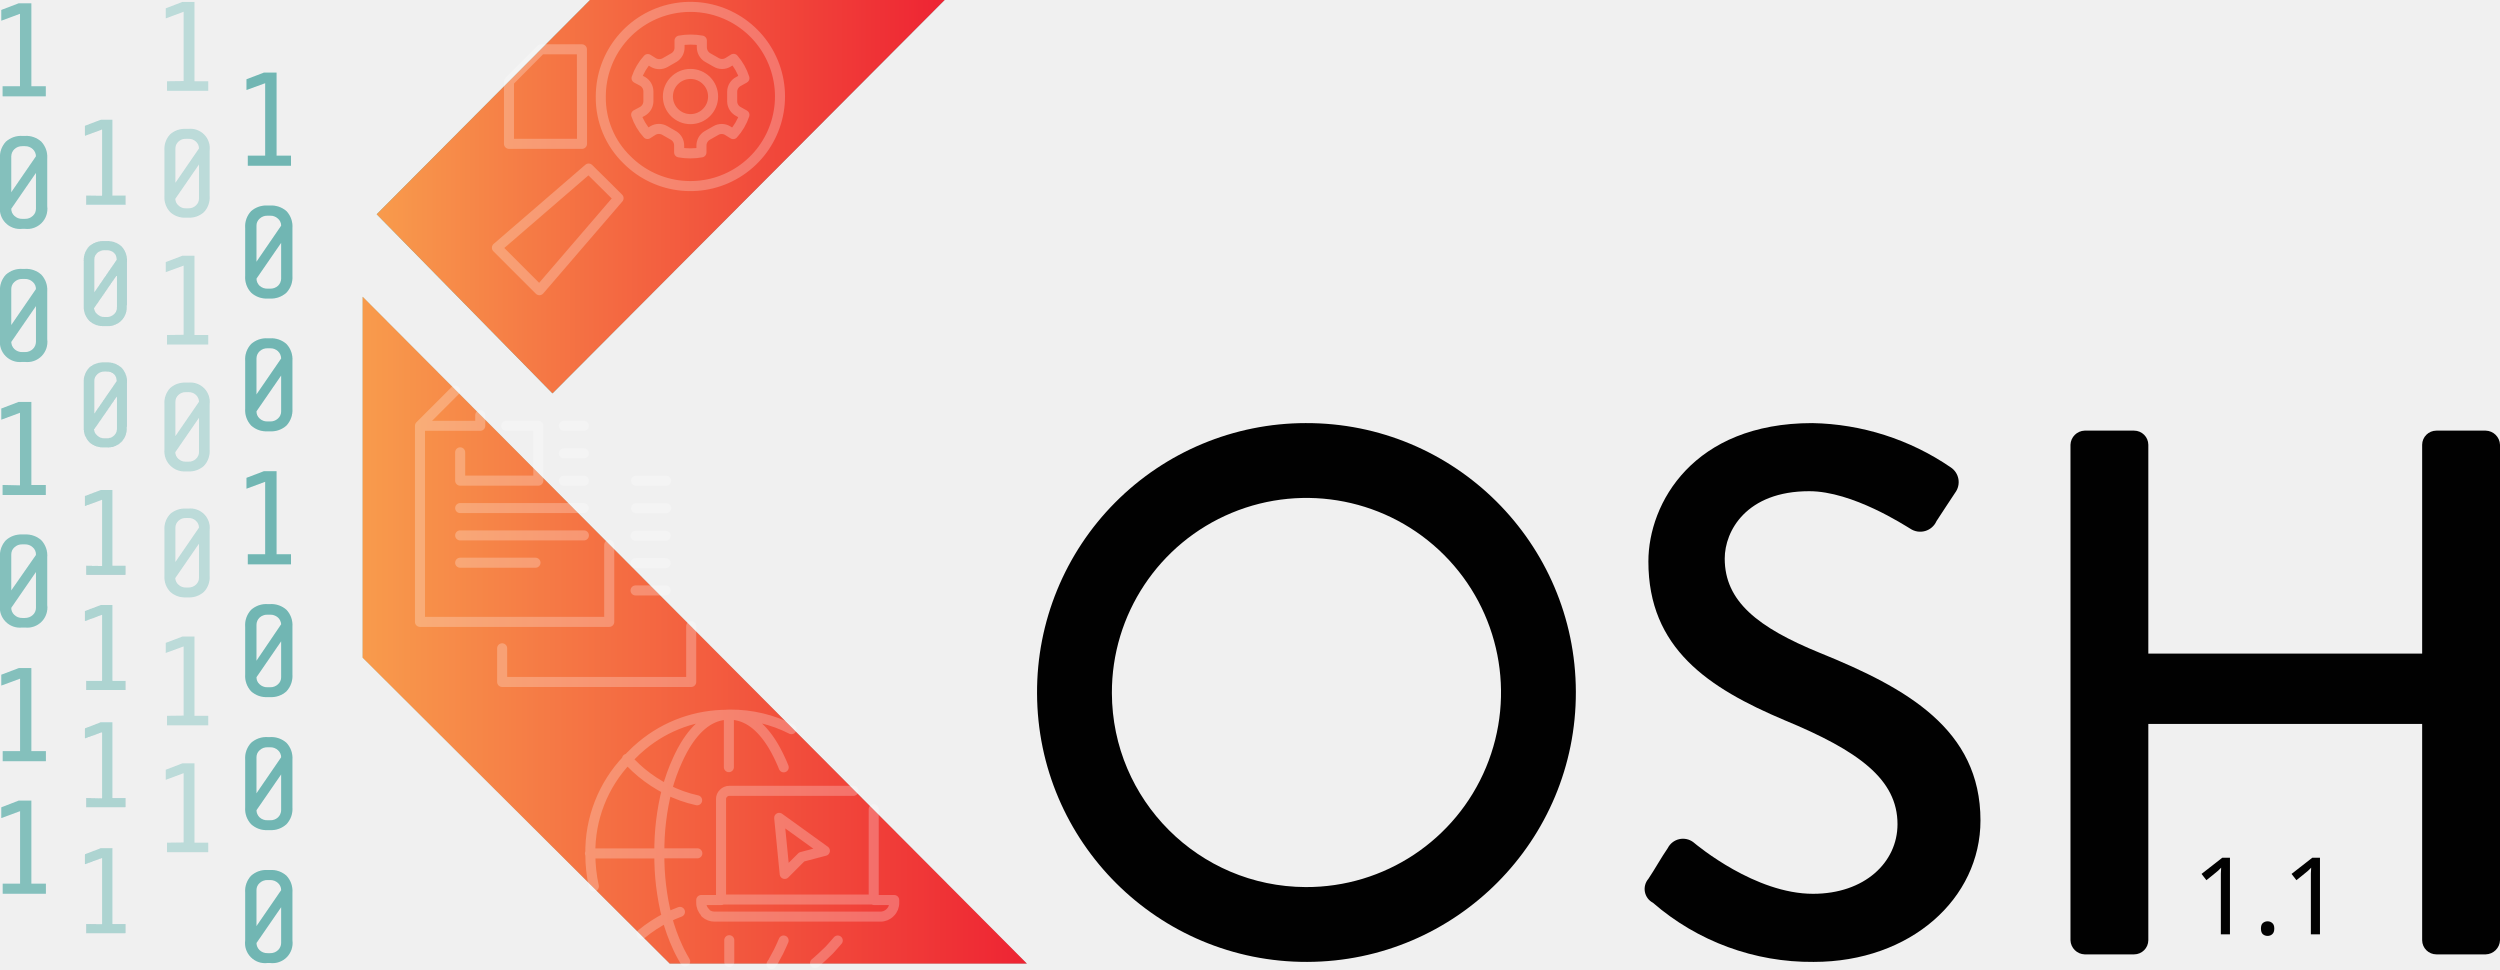
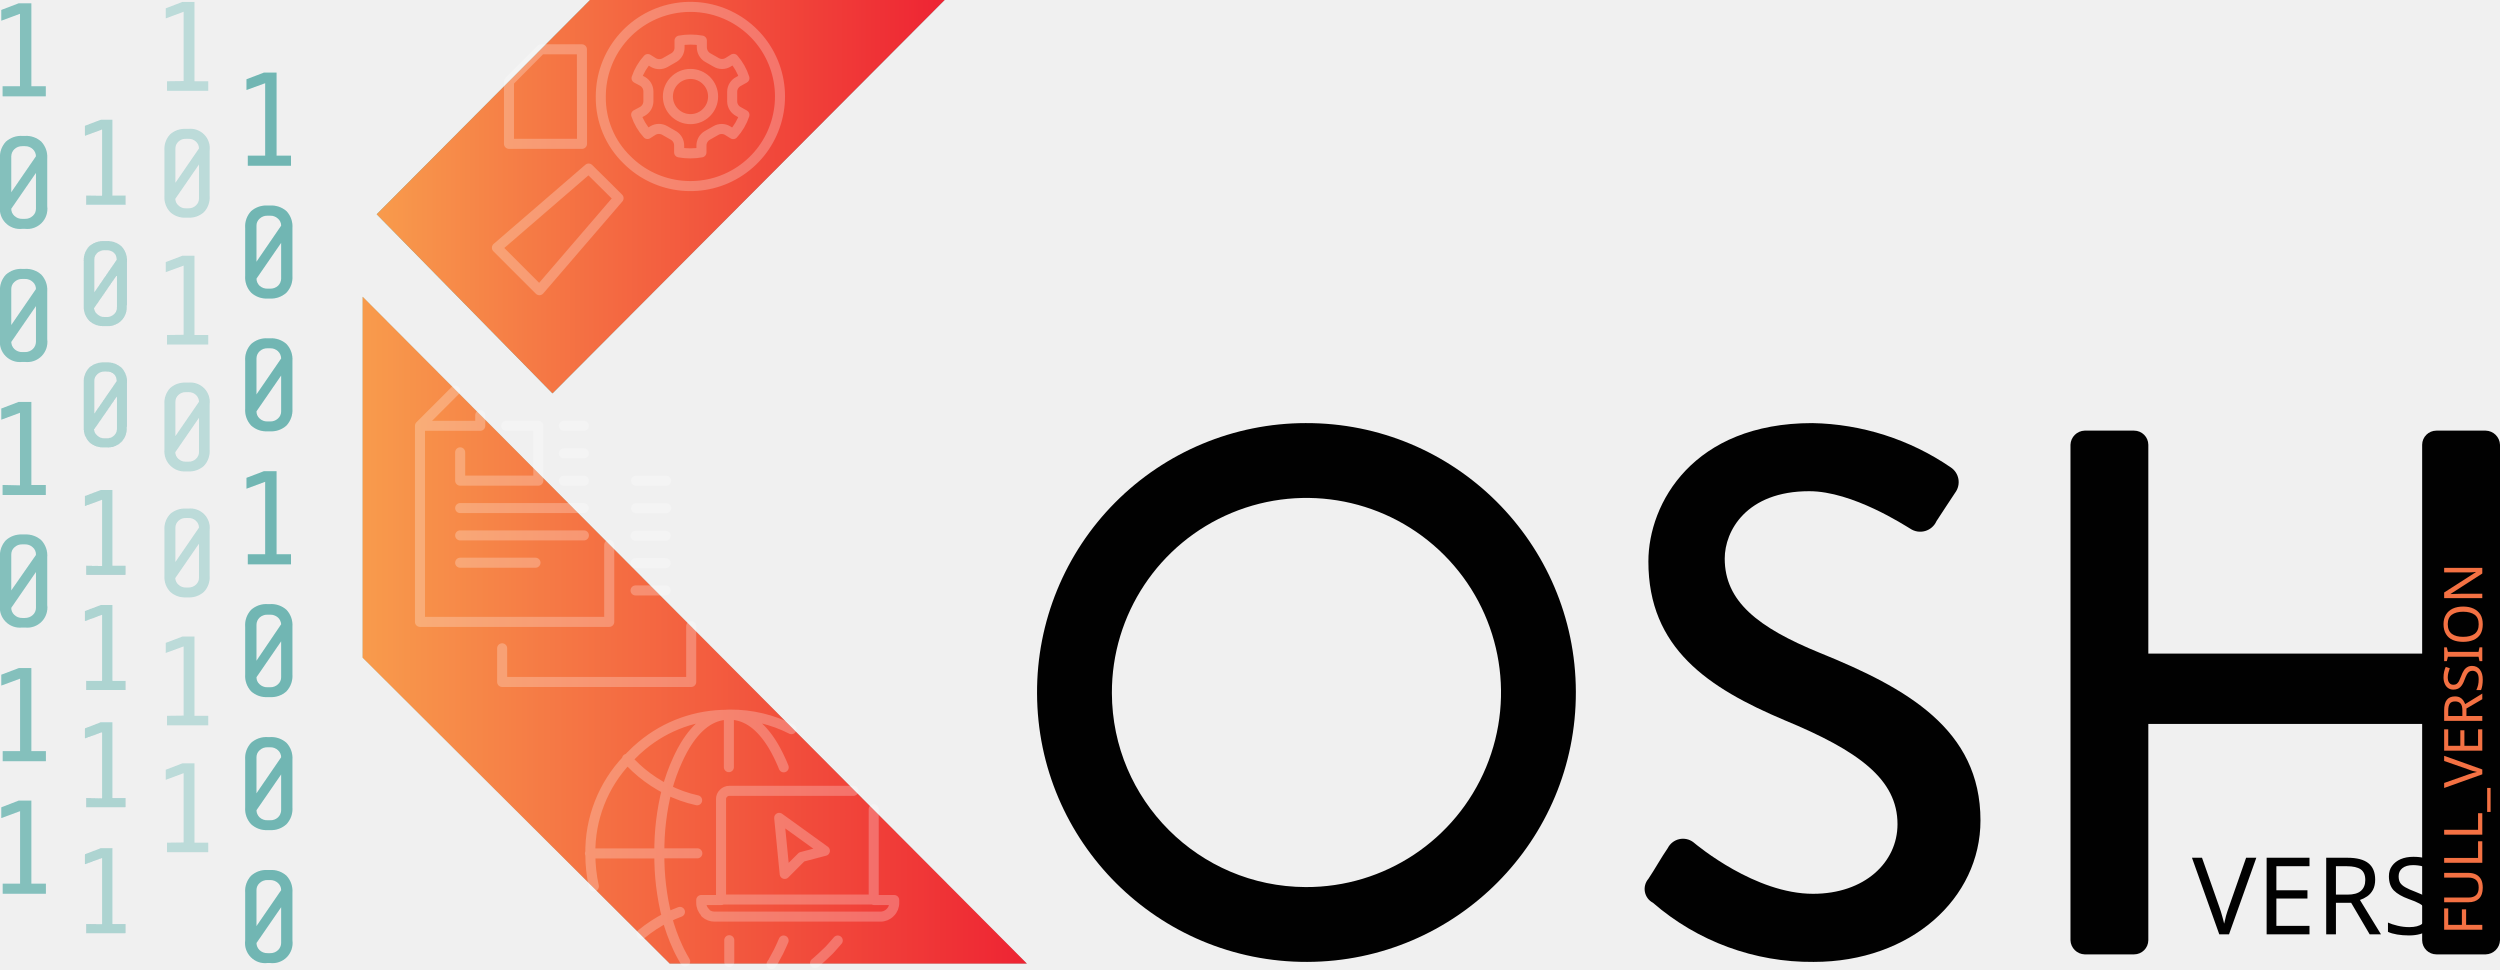
<svg xmlns="http://www.w3.org/2000/svg" xmlns:xlink="http://www.w3.org/1999/xlink" viewBox="0 0 248.88 96.48" version="1.1" id="svg4966">
  <defs id="defs4779">
    <style id="style4771">.cls-1{isolation:isolate;}.cls-2{fill:#010101;}.cls-10,.cls-12,.cls-3{fill:#afdedc;}.cls-10,.cls-11,.cls-12,.cls-13,.cls-3,.cls-9{mix-blend-mode:multiply;}.cls-4{fill:url(#New_Gradient_Swatch_copy_3);}.cls-5{fill:url(#New_Gradient_Swatch_copy_3-2);}.cls-6{opacity:0.25;}.cls-7,.cls-8{fill:none;stroke:#fff;stroke-linecap:round;stroke-linejoin:round;}.cls-7{fill-rule:evenodd;}.cls-10{opacity:0.7;}.cls-11,.cls-12{opacity:0.5;}.cls-13{opacity:0.65;}</style>
    <linearGradient id="New_Gradient_Swatch_copy_3" x1="37.5" y1="19.58" x2="94.04" y2="19.58" gradientUnits="userSpaceOnUse">
      <stop offset="0" stop-color="#f89b4c" id="stop4773" />
      <stop offset="1" stop-color="#ee2433" id="stop4775" />
    </linearGradient>
    <linearGradient id="New_Gradient_Swatch_copy_3-2" x1="36.1" y1="62.73" x2="102.23" y2="62.73" xlink:href="#New_Gradient_Swatch_copy_3" />
    <linearGradient xlink:href="#New_Gradient_Swatch_copy_3" id="linearGradient4972" gradientUnits="userSpaceOnUse" x1="37.5" y1="19.58" x2="94.04" y2="19.58" />
  </defs>
  <path class="cls-2" d="m 129.98,42.12 a 26.82,26.82 0 1 1 -26.74,26.89 26.77,26.77 0 0 1 26.74,-26.89 z m 0,46.19 a 19.37,19.37 0 1 0 -19.29,-19.3 19.37,19.37 0 0 0 19.29,19.3 z" id="path4781" style="isolation:isolate;fill:#010101" />
  <path class="cls-2" d="m 164.1,87.49 c 0.67,-1 1.26,-2.09 1.93,-3.06 a 1.7,1.7 0 0 1 2.54,-0.59 c 0.44,0.37 6.18,5.14 11.92,5.14 5.14,0 8.41,-3.13 8.41,-6.93 0,-4.47 -3.87,-7.3 -11.24,-10.35 -7.6,-3.21 -13.56,-7.16 -13.56,-15.8 0,-5.81 4.47,-13.78 16.31,-13.78 a 25.21,25.21 0 0 1 13.78,4.4 1.76,1.76 0 0 1 0.45,2.53 c -0.6,0.89 -1.27,1.94 -1.86,2.83 a 1.77,1.77 0 0 1 -2.61,0.75 c -0.52,-0.3 -5.74,-3.73 -10.06,-3.73 -6.25,0 -8.41,3.95 -8.41,6.71 0,4.24 3.27,6.85 9.46,9.38 8.64,3.5 16,7.6 16,16.69 0,7.75 -6.92,14.08 -16.61,14.08 a 24.07,24.07 0 0 1 -16,-5.89 1.55,1.55 0 0 1 -0.45,-2.38 z" id="path4783" style="isolation:isolate;fill:#010101" />
  <polygon class="cls-3" points="36.1,29.54 36.1,65.47 66.67,95.93 102.23,95.93 " id="polygon4793" style="isolation:isolate;mix-blend-mode:multiply;fill:#afdedc" />
  <polygon class="cls-3" points="55,39.16 94.04,0 58.74,0 37.5,21.33 " id="polygon4795" style="isolation:isolate;mix-blend-mode:multiply;fill:#afdedc" />
  <polygon class="cls-3" points="55,39.16 94.04,0 58.74,0 37.5,21.33 " id="polygon4797" style="isolation:isolate;mix-blend-mode:multiply;fill:#afdedc" />
  <polygon class="cls-4" points="55,39.16 94.04,0 58.74,0 37.5,21.33 " id="polygon4799" style="isolation:isolate;fill:url(#linearGradient4972)" />
  <polygon class="cls-5" points="36.1,29.54 36.1,65.47 66.67,95.93 102.23,95.93 " id="polygon4801" style="isolation:isolate;fill:url(#New_Gradient_Swatch_copy_3-2)" />
  <g class="cls-6" id="g4805" style="opacity:0.25;isolation:isolate">
    <path class="cls-7" d="m 140,443.25 v 2.82 h 7.78 v -5.46 h -3.2 m 7.74,5.47 h -2 m 0,-2.73 h 2 m 0,-2.74 h -2 M 140,448.8 h 12.3 M 142,439.55 v 1.06 h -6 v 19.52 h 18.84 v -7.67 M 136,440.61 l 3.51,-3.51 m 18,11.71 h 3 m 0,-2.73 h -3 m -13.33,16.68 v 3.35 H 163 v -5.56 m -23,-6.31 h 7.5 m 4.82,-2.72 H 140 m 20.46,5.48 h -3 m 0,-2.72 h 3 m 0,-2.72 h -3" transform="translate(-94.19,-398.22)" id="path4803" style="fill:none;fill-rule:evenodd;stroke:#ffffff;stroke-linecap:round;stroke-linejoin:round" />
  </g>
  <g class="cls-6" id="g4815" style="opacity:0.25;isolation:isolate">
    <polygon class="cls-8" points="50.67,8.11 50.67,14.32 57.94,14.32 57.93,4.91 53.85,4.91 " id="polygon4807" style="fill:none;stroke:#ffffff;stroke-linecap:round;stroke-linejoin:round" />
    <path class="cls-8" d="m 154.27,416.46 -1.48,-1.46 -9.13,7.88 v 0 l 4.23,4.23 v 0 l 7.88,-9.16 z" transform="translate(-94.19,-398.22)" id="path4809" style="fill:none;stroke:#ffffff;stroke-linecap:round;stroke-linejoin:round" />
    <path class="cls-8" d="m 156.62,414.14 a 8.92,8.92 0 1 0 -2.62,-6.31 8.6,8.6 0 0 0 2.62,6.31 z m 1.54,-7.82 -0.6,-0.32 a 5.42,5.42 0 0 1 1.12,-1.9 l 0.56,0.35 a 1.17,1.17 0 0 0 1.17,0 l 0.89,-0.51 a 1.15,1.15 0 0 0 0.54,-1 v -0.68 a 6.21,6.21 0 0 1 2.22,0 v 0.67 a 1.19,1.19 0 0 0 0.55,1 l 0.88,0.5 a 1.15,1.15 0 0 0 1.17,0 l 0.56,-0.35 a 5.4,5.4 0 0 1 1.08,1.92 l -0.59,0.33 a 1.16,1.16 0 0 0 -0.63,1 v 1 a 1.16,1.16 0 0 0 0.63,1 l 0.59,0.33 a 5.4,5.4 0 0 1 -1.12,1.91 l -0.56,-0.35 a 1.15,1.15 0 0 0 -1.17,0 l -0.88,0.5 a 1.18,1.18 0 0 0 -0.55,1 v 0.67 a 6.21,6.21 0 0 1 -2.22,0 v -0.67 a 1.15,1.15 0 0 0 -0.54,-1 l -0.89,-0.51 a 1.17,1.17 0 0 0 -1.17,0 l -0.55,0.35 a 5.38,5.38 0 0 1 -1.13,-1.92 l 0.6,-0.32 a 1.17,1.17 0 0 0 0.62,-1 v -1 a 1.17,1.17 0 0 0 -0.58,-1 z" transform="translate(-94.19,-398.22)" id="path4811" style="fill:none;stroke:#ffffff;stroke-linecap:round;stroke-linejoin:round" />
    <path class="cls-8" d="m 162.93,410.08 a 2.25,2.25 0 0 0 2.25,-2.25 2.25,2.25 0 1 0 -4.5,0 2.25,2.25 0 0 0 2.25,2.25 z" transform="translate(-94.19,-398.22)" id="path4813" style="fill:none;stroke:#ffffff;stroke-linecap:round;stroke-linejoin:round" />
  </g>
  <g class="cls-6" id="g4819" style="opacity:0.25;isolation:isolate">
    <path class="cls-7" d="m 166.75,474.59 v -5.22 h -0.16 c -1.6,0.06 -3,1.09 -4.2,3.07 -0.18,0.3 -0.36,0.63 -0.54,1 l -0.18,0.38 a 18.09,18.09 0 0 0 -1.08,3 12.61,12.61 0 0 0 3,1.07 m 3.14,-8.53 h 0.16 a 13.34,13.34 0 0 1 6.09,1.45 m 6.17,6.14 h -12.37 a 0.79,0.79 0 0 0 -0.57,0.25 0.76,0.76 0 0 0 -0.24,0.57 v 10 h 15.2 v -9 m -7.17,4.76 -1.69,1.69 -0.55,-5.58 4.55,3.28 z m -7.05,-14.16 c 1.6,0.06 3,1.09 4.2,3.07 0.18,0.3 0.36,0.63 0.54,1 l 0.18,0.38 c 0.12,0.26 0.24,0.52 0.34,0.79 m -18.9,11.85 a 14.8,14.8 0 0 1 -0.35,-3.23 v 0 a 13.32,13.32 0 0 1 3.68,-9.4 l 0.37,-0.38 a 14.06,14.06 0 0 1 1.08,-1 13.22,13.22 0 0 1 8.54,-3.07 M 161.88,489 a 12.26,12.26 0 0 0 -1.29,0.56 17.67,17.67 0 0 0 1.08,3 l 0.18,0.38 c 0.18,0.35 0.36,0.68 0.55,1 m -4.35,-2.73 a 13.68,13.68 0 0 1 2.54,-1.66 24.73,24.73 0 0 1 -0.76,-6.37 h -6.91 m 7.67,-6.38 a 24.78,24.78 0 0 0 -0.76,6.37 h 3.78 m -7,-9.41 0.37,0.39 a 14.06,14.06 0 0 0 1.08,1 13.68,13.68 0 0 0 2.54,1.66 m 10.4,17.39 0.08,-0.12 a 0.41,0.41 0 0 1 0.07,-0.11 q 0.27,-0.47 0.54,-1 l 0.18,-0.38 c 0.12,-0.24 0.22,-0.49 0.33,-0.74 m 5.39,0 c -0.21,0.25 -0.43,0.5 -0.65,0.74 -0.22,0.24 -0.24,0.26 -0.37,0.38 q -0.53,0.52 -1.08,1 l -0.16,0.13 M 166,487.82 h -2 v 0.24 a 1.31,1.31 0 0 0 0.41,1 v 0.06 a 1.34,1.34 0 0 0 0.92,0.35 h 16.48 a 1.32,1.32 0 0 0 1,-0.41 1.3,1.3 0 0 0 0.4,-1 v -0.24 h -2 m -14.42,4 V 494" transform="translate(-94.19,-398.22)" id="path4817" style="fill:none;fill-rule:evenodd;stroke:#ffffff;stroke-linecap:round;stroke-linejoin:round" />
  </g>
  <g class="cls-9" id="g4835" style="isolation:isolate;mix-blend-mode:multiply">
    <path class="cls-3" d="m 94.45,406.81 v 1 h 4.3 v -1 h -1.44 v -8.26 h -1.26 l -1.73,0.66 v 1.07 l 1.86,-0.69 v 7.22 z" transform="translate(-94.19,-398.22)" id="path4821" style="mix-blend-mode:multiply;fill:#afdedc" />
    <path class="cls-3" d="M 98.89,418.78 V 414 a 2.21,2.21 0 0 0 -0.59,-1.68 2.26,2.26 0 0 0 -1.63,-0.57 h -0.26 a 2.26,2.26 0 0 0 -1.63,0.57 2.21,2.21 0 0 0 -0.59,1.68 v 4.76 a 2,2 0 0 0 2.22,2.24 h 0.26 a 2,2 0 0 0 2.22,-2.25 z m -1.12,-5 -2.46,3.58 v -3.58 a 1,1 0 0 1 0.31,-0.71 1.09,1.09 0 0 1 0.79,-0.3 h 0.26 a 1.09,1.09 0 0 1 0.79,0.3 1,1 0 0 1 0.31,0.7 z m -2.46,5.22 2.46,-3.57 V 419 a 0.93,0.93 0 0 1 -0.31,0.71 1.09,1.09 0 0 1 -0.79,0.3 h -0.26 a 1.09,1.09 0 0 1 -0.79,-0.3 0.93,0.93 0 0 1 -0.31,-0.71 z" transform="translate(-94.19,-398.22)" id="path4823" style="mix-blend-mode:multiply;fill:#afdedc" />
    <path class="cls-3" d="m 98.89,432 v -4.76 a 2.21,2.21 0 0 0 -0.59,-1.68 2.26,2.26 0 0 0 -1.63,-0.57 h -0.26 a 2.26,2.26 0 0 0 -1.63,0.57 2.21,2.21 0 0 0 -0.59,1.68 V 432 a 2,2 0 0 0 2.22,2.25 h 0.26 A 2,2 0 0 0 98.89,432 Z m -1.12,-5 -2.46,3.58 V 427 a 0.93,0.93 0 0 1 0.31,-0.71 1.09,1.09 0 0 1 0.79,-0.3 h 0.26 a 1.09,1.09 0 0 1 0.79,0.3 0.93,0.93 0 0 1 0.31,0.71 z m -2.46,5.26 2.46,-3.57 v 3.57 a 1,1 0 0 1 -0.31,0.71 1.09,1.09 0 0 1 -0.79,0.3 h -0.26 a 1.09,1.09 0 0 1 -0.79,-0.3 1,1 0 0 1 -0.31,-0.71 z" transform="translate(-94.19,-398.22)" id="path4825" style="mix-blend-mode:multiply;fill:#afdedc" />
    <path class="cls-3" d="m 94.45,446.5 v 1 h 4.3 v -1 h -1.44 v -8.27 h -1.26 l -1.73,0.66 V 440 l 1.86,-0.69 v 7.23 z" transform="translate(-94.19,-398.22)" id="path4827" style="mix-blend-mode:multiply;fill:#afdedc" />
    <path class="cls-3" d="m 98.89,458.47 v -4.76 A 2.21,2.21 0 0 0 98.3,452 2.26,2.26 0 0 0 96.67,451.43 h -0.26 a 2.26,2.26 0 0 0 -1.63,0.57 2.21,2.21 0 0 0 -0.59,1.68 v 4.76 a 2,2 0 0 0 2.22,2.25 h 0.26 a 2,2 0 0 0 2.22,-2.25 z m -1.12,-5 -2.46,3.53 v -3.58 a 0.93,0.93 0 0 1 0.31,-0.71 1.09,1.09 0 0 1 0.79,-0.3 h 0.26 a 1.09,1.09 0 0 1 0.79,0.3 0.93,0.93 0 0 1 0.31,0.75 z m -2.46,5.26 2.46,-3.57 v 3.57 a 0.93,0.93 0 0 1 -0.31,0.71 1.09,1.09 0 0 1 -0.79,0.3 h -0.26 a 1.09,1.09 0 0 1 -0.79,-0.3 0.93,0.93 0 0 1 -0.31,-0.72 z" transform="translate(-94.19,-398.22)" id="path4829" style="mix-blend-mode:multiply;fill:#afdedc" />
    <path class="cls-3" d="m 94.46,473 v 1 h 4.3 v -1 h -1.45 v -8.27 h -1.25 l -1.74,0.66 v 1.08 l 1.87,-0.69 V 473 Z" transform="translate(-94.19,-398.22)" id="path4831" style="mix-blend-mode:multiply;fill:#afdedc" />
    <path class="cls-3" d="m 94.46,486.19 v 1 h 4.3 v -1 h -1.45 v -8.27 h -1.25 l -1.74,0.67 v 1.07 l 1.87,-0.69 v 7.22 z" transform="translate(-94.19,-398.22)" id="path4833" style="mix-blend-mode:multiply;fill:#afdedc" />
  </g>
  <g class="cls-9" id="g4851" style="isolation:isolate;mix-blend-mode:multiply">
    <path class="cls-3" d="m 118.86,413.72 v 1 h 4.3 v -1 h -1.44 v -8.27 h -1.26 l -1.73,0.66 v 1.07 l 1.86,-0.68 v 7.22 z" transform="translate(-94.19,-398.22)" id="path4837" style="mix-blend-mode:multiply;fill:#afdedc" />
    <path class="cls-3" d="m 123.3,425.69 v -4.77 a 2.21,2.21 0 0 0 -0.59,-1.68 2.3,2.3 0 0 0 -1.63,-0.56 h -0.26 a 2.3,2.3 0 0 0 -1.63,0.56 2.21,2.21 0 0 0 -0.59,1.68 v 4.77 a 2.2,2.2 0 0 0 0.6,1.67 2.26,2.26 0 0 0 1.62,0.58 h 0.26 a 2.26,2.26 0 0 0 1.62,-0.58 2.2,2.2 0 0 0 0.6,-1.67 z m -1.12,-5 -2.46,3.59 v -3.59 a 0.91,0.91 0 0 1 0.31,-0.7 1.09,1.09 0 0 1 0.79,-0.3 h 0.26 a 1.09,1.09 0 0 1 0.79,0.3 0.91,0.91 0 0 1 0.31,0.68 z m -2.46,5.27 2.46,-3.57 v 3.57 a 1,1 0 0 1 -0.31,0.71 1.13,1.13 0 0 1 -0.79,0.29 h -0.26 a 1.13,1.13 0 0 1 -0.79,-0.29 1,1 0 0 1 -0.31,-0.73 z" transform="translate(-94.19,-398.22)" id="path4839" style="mix-blend-mode:multiply;fill:#afdedc" />
    <path class="cls-3" d="m 123.3,438.91 v -4.76 a 2.21,2.21 0 0 0 -0.59,-1.68 2.26,2.26 0 0 0 -1.63,-0.57 h -0.26 a 2.26,2.26 0 0 0 -1.63,0.57 2.21,2.21 0 0 0 -0.59,1.68 v 4.76 a 2.23,2.23 0 0 0 0.6,1.68 2.26,2.26 0 0 0 1.62,0.57 h 0.26 a 2.26,2.26 0 0 0 1.62,-0.57 2.23,2.23 0 0 0 0.6,-1.68 z m -1.12,-5 -2.46,3.58 v -3.59 a 1,1 0 0 1 0.31,-0.71 1.09,1.09 0 0 1 0.79,-0.3 h 0.26 a 1.09,1.09 0 0 1 0.79,0.3 1,1 0 0 1 0.31,0.71 z m -2.46,5.26 2.46,-3.57 v 3.57 a 0.93,0.93 0 0 1 -0.31,0.71 1.09,1.09 0 0 1 -0.79,0.3 h -0.26 a 1.09,1.09 0 0 1 -0.79,-0.3 0.93,0.93 0 0 1 -0.31,-0.72 z" transform="translate(-94.19,-398.22)" id="path4841" style="mix-blend-mode:multiply;fill:#afdedc" />
    <path class="cls-3" d="m 118.86,453.4 v 1 h 4.3 v -1 h -1.44 v -8.27 h -1.26 l -1.73,0.66 v 1.08 l 1.86,-0.69 v 7.22 z" transform="translate(-94.19,-398.22)" id="path4843" style="mix-blend-mode:multiply;fill:#afdedc" />
    <path class="cls-3" d="m 123.3,465.37 v -4.76 a 2.21,2.21 0 0 0 -0.59,-1.68 2.26,2.26 0 0 0 -1.63,-0.57 h -0.26 a 2.26,2.26 0 0 0 -1.63,0.57 2.21,2.21 0 0 0 -0.59,1.68 v 4.76 a 2.23,2.23 0 0 0 0.6,1.68 2.26,2.26 0 0 0 1.62,0.57 h 0.26 a 2.26,2.26 0 0 0 1.62,-0.57 2.23,2.23 0 0 0 0.6,-1.68 z m -1.12,-5 -2.46,3.63 v -3.59 a 1,1 0 0 1 0.31,-0.71 1.13,1.13 0 0 1 0.79,-0.29 h 0.26 a 1.13,1.13 0 0 1 0.79,0.29 1,1 0 0 1 0.31,0.66 z m -2.46,5.27 2.46,-3.58 v 3.58 a 0.91,0.91 0 0 1 -0.31,0.7 1.09,1.09 0 0 1 -0.79,0.3 h -0.26 a 1.09,1.09 0 0 1 -0.79,-0.3 0.91,0.91 0 0 1 -0.31,-0.71 z" transform="translate(-94.19,-398.22)" id="path4845" style="mix-blend-mode:multiply;fill:#afdedc" />
    <path class="cls-3" d="m 123.3,478.61 v -4.76 a 2.21,2.21 0 0 0 -0.59,-1.68 2.26,2.26 0 0 0 -1.63,-0.57 h -0.26 a 2.26,2.26 0 0 0 -1.63,0.57 2.21,2.21 0 0 0 -0.59,1.68 v 4.76 a 2.2,2.2 0 0 0 0.6,1.67 2.26,2.26 0 0 0 1.62,0.58 h 0.26 a 2.26,2.26 0 0 0 1.62,-0.58 2.2,2.2 0 0 0 0.6,-1.67 z m -1.12,-5 -2.46,3.59 v -3.59 a 0.93,0.93 0 0 1 0.31,-0.7 1.09,1.09 0 0 1 0.79,-0.3 h 0.26 a 1.09,1.09 0 0 1 0.79,0.3 0.93,0.93 0 0 1 0.31,0.68 z m -2.46,5.27 2.46,-3.57 v 3.57 a 1,1 0 0 1 -0.31,0.71 1.09,1.09 0 0 1 -0.79,0.29 h -0.26 a 1.09,1.09 0 0 1 -0.79,-0.29 1,1 0 0 1 -0.31,-0.73 z" transform="translate(-94.19,-398.22)" id="path4847" style="mix-blend-mode:multiply;fill:#afdedc" />
    <path class="cls-3" d="m 123.3,491.84 v -4.76 a 2.21,2.21 0 0 0 -0.59,-1.68 2.26,2.26 0 0 0 -1.63,-0.57 h -0.26 a 2.26,2.26 0 0 0 -1.63,0.57 2.21,2.21 0 0 0 -0.59,1.68 v 4.76 a 2,2 0 0 0 2.22,2.25 h 0.26 a 2,2 0 0 0 2.22,-2.25 z m -1.12,-5 -2.46,3.58 v -3.58 a 0.93,0.93 0 0 1 0.31,-0.71 1.09,1.09 0 0 1 0.79,-0.3 h 0.26 a 1.09,1.09 0 0 1 0.79,0.3 0.93,0.93 0 0 1 0.31,0.7 z m -2.46,5.26 2.46,-3.57 v 3.57 a 1,1 0 0 1 -0.31,0.71 1.09,1.09 0 0 1 -0.79,0.3 h -0.26 a 1.09,1.09 0 0 1 -0.79,-0.3 1,1 0 0 1 -0.31,-0.72 z" transform="translate(-94.19,-398.22)" id="path4849" style="mix-blend-mode:multiply;fill:#afdedc" />
  </g>
  <path class="cls-10" d="m 16.63,8.09 v 0.95 h 4.1 V 8.09 h -1.37 v -7.9 h -1.2 L 16.5,0.83 v 1 l 1.78,-0.66 v 6.9 z" id="path4853" style="opacity:0.7;isolation:isolate;mix-blend-mode:multiply;fill:#afdedc" />
  <path class="cls-10" d="M 20.87,19.53 V 14.98 A 1.93,1.93 0 0 0 18.75,12.83 H 18.5 a 2.18,2.18 0 0 0 -1.56,0.54 2.14,2.14 0 0 0 -0.57,1.61 v 4.55 a 2.11,2.11 0 0 0 0.58,1.59 2.13,2.13 0 0 0 1.55,0.55 h 0.25 a 2.15,2.15 0 0 0 1.55,-0.55 2.1,2.1 0 0 0 0.57,-1.59 z m -1.06,-4.75 -2.35,3.42 v -3.42 a 0.91,0.91 0 0 1 0.3,-0.68 1,1 0 0 1 0.75,-0.28 h 0.25 a 1,1 0 0 1 0.75,0.28 0.91,0.91 0 0 1 0.3,0.68 z m -2.35,5 2.35,-3.41 v 3.41 a 0.89,0.89 0 0 1 -0.3,0.67 1.05,1.05 0 0 1 -0.75,0.29 h -0.25 a 1,1 0 0 1 -0.75,-0.29 0.89,0.89 0 0 1 -0.31,-0.67 z" id="path4855" style="opacity:0.7;isolation:isolate;mix-blend-mode:multiply;fill:#afdedc" />
  <path class="cls-10" d="m 16.63,33.35 v 0.95 h 4.1 v -0.95 h -1.37 v -7.89 h -1.2 l -1.66,0.63 v 1 l 1.78,-0.65 v 6.89 z" id="path4857" style="opacity:0.7;isolation:isolate;mix-blend-mode:multiply;fill:#afdedc" />
  <path class="cls-10" d="M 20.87,44.78 V 40.24 A 1.93,1.93 0 0 0 18.75,38.09 H 18.5 a 2.18,2.18 0 0 0 -1.56,0.54 2.14,2.14 0 0 0 -0.57,1.61 v 4.54 a 2,2 0 0 0 2.13,2.15 h 0.25 a 2.15,2.15 0 0 0 1.55,-0.55 2.11,2.11 0 0 0 0.57,-1.6 z M 19.81,40 17.46,43.42 V 40 a 0.91,0.91 0 0 1 0.3,-0.68 1,1 0 0 1 0.75,-0.28 h 0.25 a 1,1 0 0 1 0.75,0.28 0.91,0.91 0 0 1 0.3,0.68 z m -2.35,5 2.35,-3.41 V 45 a 0.9,0.9 0 0 1 -0.3,0.68 1,1 0 0 1 -0.75,0.28 h -0.25 a 1,1 0 0 1 -0.75,-0.28 0.9,0.9 0 0 1 -0.31,-0.66 z" id="path4859" style="opacity:0.7;isolation:isolate;mix-blend-mode:multiply;fill:#afdedc" />
  <path class="cls-10" d="m 16.63,71.26 v 0.95 h 4.1 v -0.95 h -1.37 v -7.89 h -1.2 L 16.5,64 v 1 l 1.78,-0.65 v 6.89 z" id="path4861" style="opacity:0.7;isolation:isolate;mix-blend-mode:multiply;fill:#afdedc" />
  <path class="cls-10" d="M 20.87,57.32 V 52.78 A 1.93,1.93 0 0 0 18.75,50.63 H 18.5 a 2.18,2.18 0 0 0 -1.56,0.54 2.14,2.14 0 0 0 -0.57,1.61 v 4.55 a 2.09,2.09 0 0 0 0.58,1.59 2.13,2.13 0 0 0 1.55,0.55 h 0.25 a 2.15,2.15 0 0 0 1.55,-0.55 2.09,2.09 0 0 0 0.57,-1.6 z m -1.06,-4.79 -2.35,3.42 v -3.42 a 0.91,0.91 0 0 1 0.3,-0.68 1,1 0 0 1 0.75,-0.28 h 0.25 a 1,1 0 0 1 0.75,0.28 0.91,0.91 0 0 1 0.3,0.68 z m -2.35,5 2.35,-3.41 v 3.41 a 0.89,0.89 0 0 1 -0.3,0.67 1.05,1.05 0 0 1 -0.75,0.29 H 18.51 A 1,1 0 0 1 17.76,58.2 0.89,0.89 0 0 1 17.45,57.56 Z" id="path4863" style="opacity:0.7;isolation:isolate;mix-blend-mode:multiply;fill:#afdedc" />
  <path class="cls-10" d="m 16.63,83.89 v 0.95 h 4.1 v -0.95 h -1.37 v -7.9 h -1.2 l -1.66,0.64 v 1 l 1.78,-0.66 v 6.9 z" id="path4865" style="opacity:0.7;isolation:isolate;mix-blend-mode:multiply;fill:#afdedc" />
  <g class="cls-11" id="g4881" style="opacity:0.5;isolation:isolate;mix-blend-mode:multiply">
    <path class="cls-12" d="m 102.77,417.69 v 0.91 h 3.92 v -0.91 h -1.31 v -7.55 h -1.15 l -1.58,0.6 v 1 l 1.7,-0.63 v 6.6 z" transform="translate(-94.19,-398.22)" id="path4867" style="opacity:0.5;mix-blend-mode:multiply;fill:#afdedc" />
    <path class="cls-12" d="m 106.83,428.63 v -4.35 a 2,2 0 0 0 -0.55,-1.54 2.07,2.07 0 0 0 -1.48,-0.52 h -0.24 a 2.09,2.09 0 0 0 -1.49,0.52 2,2 0 0 0 -0.54,1.54 v 4.35 a 2,2 0 0 0 0.55,1.53 2,2 0 0 0 1.48,0.52 h 0.24 a 1.86,1.86 0 0 0 2,-2.05 z m -1,-4.58 -2.25,3.27 v -3.27 a 0.87,0.87 0 0 1 0.29,-0.65 1,1 0 0 1 0.72,-0.27 h 0.24 a 1,1 0 0 1 0.72,0.27 0.86,0.86 0 0 1 0.25,0.65 z m -2.25,4.81 2.25,-3.26 v 3.26 a 0.84,0.84 0 0 1 -0.28,0.64 1,1 0 0 1 -0.72,0.28 h -0.24 a 1,1 0 0 1 -0.72,-0.28 0.85,0.85 0 0 1 -0.32,-0.64 z" transform="translate(-94.19,-398.22)" id="path4869" style="opacity:0.5;mix-blend-mode:multiply;fill:#afdedc" />
    <path class="cls-12" d="m 102.77,466 v 0.91 h 3.92 V 466 h -1.31 v -7.55 h -1.15 l -1.58,0.6 v 1 l 1.7,-0.63 V 466 Z" transform="translate(-94.19,-398.22)" id="path4871" style="opacity:0.5;mix-blend-mode:multiply;fill:#afdedc" />
    <path class="cls-12" d="m 102.77,490.21 v 0.91 h 3.92 v -0.91 h -1.31 v -7.55 h -1.15 l -1.58,0.6 v 1 l 1.7,-0.63 v 6.6 z" transform="translate(-94.19,-398.22)" id="path4873" style="opacity:0.5;mix-blend-mode:multiply;fill:#afdedc" />
    <path class="cls-12" d="m 102.77,454.54 v 0.91 h 3.92 v -0.91 h -1.31 V 447 h -1.15 l -1.58,0.6 v 1 l 1.7,-0.63 v 6.6 z" transform="translate(-94.19,-398.22)" id="path4875" style="opacity:0.5;mix-blend-mode:multiply;fill:#afdedc" />
    <path class="cls-12" d="m 106.83,440.71 v -4.35 a 2,2 0 0 0 -0.55,-1.54 2.07,2.07 0 0 0 -1.48,-0.52 h -0.24 a 2.09,2.09 0 0 0 -1.49,0.52 2,2 0 0 0 -0.54,1.54 v 4.35 a 2,2 0 0 0 0.55,1.53 2,2 0 0 0 1.48,0.52 h 0.24 a 1.86,1.86 0 0 0 2,-2.05 z m -1,-4.58 -2.25,3.27 v -3.27 a 0.87,0.87 0 0 1 0.29,-0.65 1,1 0 0 1 0.72,-0.27 h 0.24 a 1,1 0 0 1 0.72,0.27 0.86,0.86 0 0 1 0.25,0.65 z m -2.25,4.81 2.25,-3.26 v 3.26 a 0.84,0.84 0 0 1 -0.28,0.64 1,1 0 0 1 -0.72,0.28 h -0.24 a 1,1 0 0 1 -0.72,-0.28 0.85,0.85 0 0 1 -0.32,-0.64 z" transform="translate(-94.19,-398.22)" id="path4877" style="opacity:0.5;mix-blend-mode:multiply;fill:#afdedc" />
    <path class="cls-12" d="m 102.77,477.67 v 0.91 h 3.92 v -0.91 h -1.31 v -7.55 h -1.15 l -1.58,0.61 v 1 l 1.7,-0.62 v 6.59 z" transform="translate(-94.19,-398.22)" id="path4879" style="opacity:0.5;mix-blend-mode:multiply;fill:#afdedc" />
  </g>
  <g class="cls-11" id="g4897" style="opacity:0.5;isolation:isolate;mix-blend-mode:multiply">
    <path class="cls-12" d="m 102.77,417.69 v 0.91 h 3.92 v -0.91 h -1.31 v -7.55 h -1.15 l -1.58,0.6 v 1 l 1.7,-0.63 v 6.6 z" transform="translate(-94.19,-398.22)" id="path4883" style="opacity:0.5;mix-blend-mode:multiply;fill:#afdedc" />
    <path class="cls-12" d="m 106.83,428.63 v -4.35 a 2,2 0 0 0 -0.55,-1.54 2.07,2.07 0 0 0 -1.48,-0.52 h -0.24 a 2.09,2.09 0 0 0 -1.49,0.52 2,2 0 0 0 -0.54,1.54 v 4.35 a 2,2 0 0 0 0.55,1.53 2,2 0 0 0 1.48,0.52 h 0.24 a 1.86,1.86 0 0 0 2,-2.05 z m -1,-4.58 -2.25,3.27 v -3.27 a 0.87,0.87 0 0 1 0.29,-0.65 1,1 0 0 1 0.72,-0.27 h 0.24 a 1,1 0 0 1 0.72,0.27 0.86,0.86 0 0 1 0.25,0.65 z m -2.25,4.81 2.25,-3.26 v 3.26 a 0.84,0.84 0 0 1 -0.28,0.64 1,1 0 0 1 -0.72,0.28 h -0.24 a 1,1 0 0 1 -0.72,-0.28 0.85,0.85 0 0 1 -0.32,-0.64 z" transform="translate(-94.19,-398.22)" id="path4885" style="opacity:0.5;mix-blend-mode:multiply;fill:#afdedc" />
    <path class="cls-12" d="m 102.77,466 v 0.91 h 3.92 V 466 h -1.31 v -7.55 h -1.15 l -1.58,0.6 v 1 l 1.7,-0.63 V 466 Z" transform="translate(-94.19,-398.22)" id="path4887" style="opacity:0.5;mix-blend-mode:multiply;fill:#afdedc" />
    <path class="cls-12" d="m 102.77,490.21 v 0.91 h 3.92 v -0.91 h -1.31 v -7.55 h -1.15 l -1.58,0.6 v 1 l 1.7,-0.63 v 6.6 z" transform="translate(-94.19,-398.22)" id="path4889" style="opacity:0.5;mix-blend-mode:multiply;fill:#afdedc" />
    <path class="cls-12" d="m 102.77,454.54 v 0.91 h 3.92 v -0.91 h -1.31 V 447 h -1.15 l -1.58,0.6 v 1 l 1.7,-0.63 v 6.6 z" transform="translate(-94.19,-398.22)" id="path4891" style="opacity:0.5;mix-blend-mode:multiply;fill:#afdedc" />
    <path class="cls-12" d="m 106.83,440.71 v -4.35 a 2,2 0 0 0 -0.55,-1.54 2.07,2.07 0 0 0 -1.48,-0.52 h -0.24 a 2.09,2.09 0 0 0 -1.49,0.52 2,2 0 0 0 -0.54,1.54 v 4.35 a 2,2 0 0 0 0.55,1.53 2,2 0 0 0 1.48,0.52 h 0.24 a 1.86,1.86 0 0 0 2,-2.05 z m -1,-4.58 -2.25,3.27 v -3.27 a 0.87,0.87 0 0 1 0.29,-0.65 1,1 0 0 1 0.72,-0.27 h 0.24 a 1,1 0 0 1 0.72,0.27 0.86,0.86 0 0 1 0.25,0.65 z m -2.25,4.81 2.25,-3.26 v 3.26 a 0.84,0.84 0 0 1 -0.28,0.64 1,1 0 0 1 -0.72,0.28 h -0.24 a 1,1 0 0 1 -0.72,-0.28 0.85,0.85 0 0 1 -0.32,-0.64 z" transform="translate(-94.19,-398.22)" id="path4893" style="opacity:0.5;mix-blend-mode:multiply;fill:#afdedc" />
    <path class="cls-12" d="m 102.77,477.67 v 0.91 h 3.92 v -0.91 h -1.31 v -7.55 h -1.15 l -1.58,0.61 v 1 l 1.7,-0.62 v 6.59 z" transform="translate(-94.19,-398.22)" id="path4895" style="opacity:0.5;mix-blend-mode:multiply;fill:#afdedc" />
  </g>
  <g class="cls-11" id="g4913" style="opacity:0.5;isolation:isolate;mix-blend-mode:multiply">
    <path class="cls-12" d="m 102.77,417.69 v 0.91 h 3.92 v -0.91 h -1.31 v -7.55 h -1.15 l -1.58,0.6 v 1 l 1.7,-0.63 v 6.6 z" transform="translate(-94.19,-398.22)" id="path4899" style="opacity:0.5;mix-blend-mode:multiply;fill:#afdedc" />
    <path class="cls-12" d="m 106.83,428.63 v -4.35 a 2,2 0 0 0 -0.55,-1.54 2.07,2.07 0 0 0 -1.48,-0.52 h -0.24 a 2.09,2.09 0 0 0 -1.49,0.52 2,2 0 0 0 -0.54,1.54 v 4.35 a 2,2 0 0 0 0.55,1.53 2,2 0 0 0 1.48,0.52 h 0.24 a 1.86,1.86 0 0 0 2,-2.05 z m -1,-4.58 -2.25,3.27 v -3.27 a 0.87,0.87 0 0 1 0.29,-0.65 1,1 0 0 1 0.72,-0.27 h 0.24 a 1,1 0 0 1 0.72,0.27 0.86,0.86 0 0 1 0.25,0.65 z m -2.25,4.81 2.25,-3.26 v 3.26 a 0.84,0.84 0 0 1 -0.28,0.64 1,1 0 0 1 -0.72,0.28 h -0.24 a 1,1 0 0 1 -0.72,-0.28 0.85,0.85 0 0 1 -0.32,-0.64 z" transform="translate(-94.19,-398.22)" id="path4901" style="opacity:0.5;mix-blend-mode:multiply;fill:#afdedc" />
    <path class="cls-12" d="m 102.77,466 v 0.91 h 3.92 V 466 h -1.31 v -7.55 h -1.15 l -1.58,0.6 v 1 l 1.7,-0.63 V 466 Z" transform="translate(-94.19,-398.22)" id="path4903" style="opacity:0.5;mix-blend-mode:multiply;fill:#afdedc" />
    <path class="cls-12" d="m 102.77,490.21 v 0.91 h 3.92 v -0.91 h -1.31 v -7.55 h -1.15 l -1.58,0.6 v 1 l 1.7,-0.63 v 6.6 z" transform="translate(-94.19,-398.22)" id="path4905" style="opacity:0.5;mix-blend-mode:multiply;fill:#afdedc" />
    <path class="cls-12" d="m 102.77,454.54 v 0.91 h 3.92 v -0.91 h -1.31 V 447 h -1.15 l -1.58,0.6 v 1 l 1.7,-0.63 v 6.6 z" transform="translate(-94.19,-398.22)" id="path4907" style="opacity:0.5;mix-blend-mode:multiply;fill:#afdedc" />
    <path class="cls-12" d="m 106.83,440.71 v -4.35 a 2,2 0 0 0 -0.55,-1.54 2.07,2.07 0 0 0 -1.48,-0.52 h -0.24 a 2.09,2.09 0 0 0 -1.49,0.52 2,2 0 0 0 -0.54,1.54 v 4.35 a 2,2 0 0 0 0.55,1.53 2,2 0 0 0 1.48,0.52 h 0.24 a 1.86,1.86 0 0 0 2,-2.05 z m -1,-4.58 -2.25,3.27 v -3.27 a 0.87,0.87 0 0 1 0.29,-0.65 1,1 0 0 1 0.72,-0.27 h 0.24 a 1,1 0 0 1 0.72,0.27 0.86,0.86 0 0 1 0.25,0.65 z m -2.25,4.81 2.25,-3.26 v 3.26 a 0.84,0.84 0 0 1 -0.28,0.64 1,1 0 0 1 -0.72,0.28 h -0.24 a 1,1 0 0 1 -0.72,-0.28 0.85,0.85 0 0 1 -0.32,-0.64 z" transform="translate(-94.19,-398.22)" id="path4909" style="opacity:0.5;mix-blend-mode:multiply;fill:#afdedc" />
    <path class="cls-12" d="m 102.77,477.67 v 0.91 h 3.92 v -0.91 h -1.31 v -7.55 h -1.15 l -1.58,0.61 v 1 l 1.7,-0.62 v 6.59 z" transform="translate(-94.19,-398.22)" id="path4911" style="opacity:0.5;mix-blend-mode:multiply;fill:#afdedc" />
  </g>
  <g class="cls-11" id="g4929" style="opacity:0.5;isolation:isolate;mix-blend-mode:multiply">
    <path class="cls-12" d="m 102.77,417.69 v 0.91 h 3.92 v -0.91 h -1.31 v -7.55 h -1.15 l -1.58,0.6 v 1 l 1.7,-0.63 v 6.6 z" transform="translate(-94.19,-398.22)" id="path4915" style="opacity:0.5;mix-blend-mode:multiply;fill:#afdedc" />
    <path class="cls-12" d="m 106.83,428.63 v -4.35 a 2,2 0 0 0 -0.55,-1.54 2.07,2.07 0 0 0 -1.48,-0.52 h -0.24 a 2.09,2.09 0 0 0 -1.49,0.52 2,2 0 0 0 -0.54,1.54 v 4.35 a 2,2 0 0 0 0.55,1.53 2,2 0 0 0 1.48,0.52 h 0.24 a 1.86,1.86 0 0 0 2,-2.05 z m -1,-4.58 -2.25,3.27 v -3.27 a 0.87,0.87 0 0 1 0.29,-0.65 1,1 0 0 1 0.72,-0.27 h 0.24 a 1,1 0 0 1 0.72,0.27 0.86,0.86 0 0 1 0.25,0.65 z m -2.25,4.81 2.25,-3.26 v 3.26 a 0.84,0.84 0 0 1 -0.28,0.64 1,1 0 0 1 -0.72,0.28 h -0.24 a 1,1 0 0 1 -0.72,-0.28 0.85,0.85 0 0 1 -0.32,-0.64 z" transform="translate(-94.19,-398.22)" id="path4917" style="opacity:0.5;mix-blend-mode:multiply;fill:#afdedc" />
    <path class="cls-12" d="m 102.77,466 v 0.91 h 3.92 V 466 h -1.31 v -7.55 h -1.15 l -1.58,0.6 v 1 l 1.7,-0.63 V 466 Z" transform="translate(-94.19,-398.22)" id="path4919" style="opacity:0.5;mix-blend-mode:multiply;fill:#afdedc" />
    <path class="cls-12" d="m 102.77,490.21 v 0.91 h 3.92 v -0.91 h -1.31 v -7.55 h -1.15 l -1.58,0.6 v 1 l 1.7,-0.63 v 6.6 z" transform="translate(-94.19,-398.22)" id="path4921" style="opacity:0.5;mix-blend-mode:multiply;fill:#afdedc" />
    <path class="cls-12" d="m 102.77,454.54 v 0.91 h 3.92 v -0.91 h -1.31 V 447 h -1.15 l -1.58,0.6 v 1 l 1.7,-0.63 v 6.6 z" transform="translate(-94.19,-398.22)" id="path4923" style="opacity:0.5;mix-blend-mode:multiply;fill:#afdedc" />
    <path class="cls-12" d="m 106.83,440.71 v -4.35 a 2,2 0 0 0 -0.55,-1.54 2.07,2.07 0 0 0 -1.48,-0.52 h -0.24 a 2.09,2.09 0 0 0 -1.49,0.52 2,2 0 0 0 -0.54,1.54 v 4.35 a 2,2 0 0 0 0.55,1.53 2,2 0 0 0 1.48,0.52 h 0.24 a 1.86,1.86 0 0 0 2,-2.05 z m -1,-4.58 -2.25,3.27 v -3.27 a 0.87,0.87 0 0 1 0.29,-0.65 1,1 0 0 1 0.72,-0.27 h 0.24 a 1,1 0 0 1 0.72,0.27 0.86,0.86 0 0 1 0.25,0.65 z m -2.25,4.81 2.25,-3.26 v 3.26 a 0.84,0.84 0 0 1 -0.28,0.64 1,1 0 0 1 -0.72,0.28 h -0.24 a 1,1 0 0 1 -0.72,-0.28 0.85,0.85 0 0 1 -0.32,-0.64 z" transform="translate(-94.19,-398.22)" id="path4925" style="opacity:0.5;mix-blend-mode:multiply;fill:#afdedc" />
    <path class="cls-12" d="m 102.77,477.67 v 0.91 h 3.92 v -0.91 h -1.31 v -7.55 h -1.15 l -1.58,0.61 v 1 l 1.7,-0.62 v 6.59 z" transform="translate(-94.19,-398.22)" id="path4927" style="opacity:0.5;mix-blend-mode:multiply;fill:#afdedc" />
  </g>
  <g class="cls-9" id="g4945" style="isolation:isolate;mix-blend-mode:multiply">
    <path class="cls-3" d="m 118.86,413.72 v 1 h 4.3 v -1 h -1.44 v -8.27 h -1.26 l -1.73,0.66 v 1.07 l 1.86,-0.68 v 7.22 z" transform="translate(-94.19,-398.22)" id="path4931" style="mix-blend-mode:multiply;fill:#afdedc" />
    <path class="cls-3" d="m 123.3,425.69 v -4.77 a 2.21,2.21 0 0 0 -0.59,-1.68 2.3,2.3 0 0 0 -1.63,-0.56 h -0.26 a 2.3,2.3 0 0 0 -1.63,0.56 2.21,2.21 0 0 0 -0.59,1.68 v 4.77 a 2.2,2.2 0 0 0 0.6,1.67 2.26,2.26 0 0 0 1.62,0.58 h 0.26 a 2.26,2.26 0 0 0 1.62,-0.58 2.2,2.2 0 0 0 0.6,-1.67 z m -1.12,-5 -2.46,3.59 v -3.59 a 0.91,0.91 0 0 1 0.31,-0.7 1.09,1.09 0 0 1 0.79,-0.3 h 0.26 a 1.09,1.09 0 0 1 0.79,0.3 0.91,0.91 0 0 1 0.31,0.68 z m -2.46,5.27 2.46,-3.57 v 3.57 a 1,1 0 0 1 -0.31,0.71 1.13,1.13 0 0 1 -0.79,0.29 h -0.26 a 1.13,1.13 0 0 1 -0.79,-0.29 1,1 0 0 1 -0.31,-0.73 z" transform="translate(-94.19,-398.22)" id="path4933" style="mix-blend-mode:multiply;fill:#afdedc" />
    <path class="cls-3" d="m 123.3,438.91 v -4.76 a 2.21,2.21 0 0 0 -0.59,-1.68 2.26,2.26 0 0 0 -1.63,-0.57 h -0.26 a 2.26,2.26 0 0 0 -1.63,0.57 2.21,2.21 0 0 0 -0.59,1.68 v 4.76 a 2.23,2.23 0 0 0 0.6,1.68 2.26,2.26 0 0 0 1.62,0.57 h 0.26 a 2.26,2.26 0 0 0 1.62,-0.57 2.23,2.23 0 0 0 0.6,-1.68 z m -1.12,-5 -2.46,3.58 v -3.59 a 1,1 0 0 1 0.31,-0.71 1.09,1.09 0 0 1 0.79,-0.3 h 0.26 a 1.09,1.09 0 0 1 0.79,0.3 1,1 0 0 1 0.31,0.71 z m -2.46,5.26 2.46,-3.57 v 3.57 a 0.93,0.93 0 0 1 -0.31,0.71 1.09,1.09 0 0 1 -0.79,0.3 h -0.26 a 1.09,1.09 0 0 1 -0.79,-0.3 0.93,0.93 0 0 1 -0.31,-0.72 z" transform="translate(-94.19,-398.22)" id="path4935" style="mix-blend-mode:multiply;fill:#afdedc" />
    <path class="cls-3" d="m 118.86,453.4 v 1 h 4.3 v -1 h -1.44 v -8.27 h -1.26 l -1.73,0.66 v 1.08 l 1.86,-0.69 v 7.22 z" transform="translate(-94.19,-398.22)" id="path4937" style="mix-blend-mode:multiply;fill:#afdedc" />
    <path class="cls-3" d="m 123.3,465.37 v -4.76 a 2.21,2.21 0 0 0 -0.59,-1.68 2.26,2.26 0 0 0 -1.63,-0.57 h -0.26 a 2.26,2.26 0 0 0 -1.63,0.57 2.21,2.21 0 0 0 -0.59,1.68 v 4.76 a 2.23,2.23 0 0 0 0.6,1.68 2.26,2.26 0 0 0 1.62,0.57 h 0.26 a 2.26,2.26 0 0 0 1.62,-0.57 2.23,2.23 0 0 0 0.6,-1.68 z m -1.12,-5 -2.46,3.63 v -3.59 a 1,1 0 0 1 0.31,-0.71 1.13,1.13 0 0 1 0.79,-0.29 h 0.26 a 1.13,1.13 0 0 1 0.79,0.29 1,1 0 0 1 0.31,0.66 z m -2.46,5.27 2.46,-3.58 v 3.58 a 0.91,0.91 0 0 1 -0.31,0.7 1.09,1.09 0 0 1 -0.79,0.3 h -0.26 a 1.09,1.09 0 0 1 -0.79,-0.3 0.91,0.91 0 0 1 -0.31,-0.71 z" transform="translate(-94.19,-398.22)" id="path4939" style="mix-blend-mode:multiply;fill:#afdedc" />
    <path class="cls-3" d="m 123.3,478.61 v -4.76 a 2.21,2.21 0 0 0 -0.59,-1.68 2.26,2.26 0 0 0 -1.63,-0.57 h -0.26 a 2.26,2.26 0 0 0 -1.63,0.57 2.21,2.21 0 0 0 -0.59,1.68 v 4.76 a 2.2,2.2 0 0 0 0.6,1.67 2.26,2.26 0 0 0 1.62,0.58 h 0.26 a 2.26,2.26 0 0 0 1.62,-0.58 2.2,2.2 0 0 0 0.6,-1.67 z m -1.12,-5 -2.46,3.59 v -3.59 a 0.93,0.93 0 0 1 0.31,-0.7 1.09,1.09 0 0 1 0.79,-0.3 h 0.26 a 1.09,1.09 0 0 1 0.79,0.3 0.93,0.93 0 0 1 0.31,0.68 z m -2.46,5.27 2.46,-3.57 v 3.57 a 1,1 0 0 1 -0.31,0.71 1.09,1.09 0 0 1 -0.79,0.29 h -0.26 a 1.09,1.09 0 0 1 -0.79,-0.29 1,1 0 0 1 -0.31,-0.73 z" transform="translate(-94.19,-398.22)" id="path4941" style="mix-blend-mode:multiply;fill:#afdedc" />
    <path class="cls-3" d="m 123.3,491.84 v -4.76 a 2.21,2.21 0 0 0 -0.59,-1.68 2.26,2.26 0 0 0 -1.63,-0.57 h -0.26 a 2.26,2.26 0 0 0 -1.63,0.57 2.21,2.21 0 0 0 -0.59,1.68 v 4.76 a 2,2 0 0 0 2.22,2.25 h 0.26 a 2,2 0 0 0 2.22,-2.25 z m -1.12,-5 -2.46,3.58 v -3.58 a 0.93,0.93 0 0 1 0.31,-0.71 1.09,1.09 0 0 1 0.79,-0.3 h 0.26 a 1.09,1.09 0 0 1 0.79,0.3 0.93,0.93 0 0 1 0.31,0.7 z m -2.46,5.26 2.46,-3.57 v 3.57 a 1,1 0 0 1 -0.31,0.71 1.09,1.09 0 0 1 -0.79,0.3 h -0.26 a 1.09,1.09 0 0 1 -0.79,-0.3 1,1 0 0 1 -0.31,-0.72 z" transform="translate(-94.19,-398.22)" id="path4943" style="mix-blend-mode:multiply;fill:#afdedc" />
  </g>
  <g class="cls-13" id="g4961" style="opacity:0.65;isolation:isolate;mix-blend-mode:multiply">
    <path class="cls-3" d="m 94.45,406.81 v 1 h 4.3 v -1 h -1.44 v -8.26 h -1.26 l -1.73,0.66 v 1.07 l 1.86,-0.69 v 7.22 z" transform="translate(-94.19,-398.22)" id="path4947" style="mix-blend-mode:multiply;fill:#afdedc" />
    <path class="cls-3" d="M 98.89,418.78 V 414 a 2.21,2.21 0 0 0 -0.59,-1.68 2.26,2.26 0 0 0 -1.63,-0.57 h -0.26 a 2.26,2.26 0 0 0 -1.63,0.57 2.21,2.21 0 0 0 -0.59,1.68 v 4.76 a 2,2 0 0 0 2.22,2.24 h 0.26 a 2,2 0 0 0 2.22,-2.25 z m -1.12,-5 -2.46,3.58 v -3.58 a 1,1 0 0 1 0.31,-0.71 1.09,1.09 0 0 1 0.79,-0.3 h 0.26 a 1.09,1.09 0 0 1 0.79,0.3 1,1 0 0 1 0.31,0.7 z m -2.46,5.22 2.46,-3.57 V 419 a 0.93,0.93 0 0 1 -0.31,0.71 1.09,1.09 0 0 1 -0.79,0.3 h -0.26 a 1.09,1.09 0 0 1 -0.79,-0.3 0.93,0.93 0 0 1 -0.31,-0.71 z" transform="translate(-94.19,-398.22)" id="path4949" style="mix-blend-mode:multiply;fill:#afdedc" />
    <path class="cls-3" d="m 98.89,432 v -4.76 a 2.21,2.21 0 0 0 -0.59,-1.68 2.26,2.26 0 0 0 -1.63,-0.57 h -0.26 a 2.26,2.26 0 0 0 -1.63,0.57 2.21,2.21 0 0 0 -0.59,1.68 V 432 a 2,2 0 0 0 2.22,2.25 h 0.26 A 2,2 0 0 0 98.89,432 Z m -1.12,-5 -2.46,3.58 V 427 a 0.93,0.93 0 0 1 0.31,-0.71 1.09,1.09 0 0 1 0.79,-0.3 h 0.26 a 1.09,1.09 0 0 1 0.79,0.3 0.93,0.93 0 0 1 0.31,0.71 z m -2.46,5.26 2.46,-3.57 v 3.57 a 1,1 0 0 1 -0.31,0.71 1.09,1.09 0 0 1 -0.79,0.3 h -0.26 a 1.09,1.09 0 0 1 -0.79,-0.3 1,1 0 0 1 -0.31,-0.71 z" transform="translate(-94.19,-398.22)" id="path4951" style="mix-blend-mode:multiply;fill:#afdedc" />
    <path class="cls-3" d="m 94.45,446.5 v 1 h 4.3 v -1 h -1.44 v -8.27 h -1.26 l -1.73,0.66 V 440 l 1.86,-0.69 v 7.23 z" transform="translate(-94.19,-398.22)" id="path4953" style="mix-blend-mode:multiply;fill:#afdedc" />
    <path class="cls-3" d="m 98.89,458.47 v -4.76 A 2.21,2.21 0 0 0 98.3,452 2.26,2.26 0 0 0 96.67,451.43 h -0.26 a 2.26,2.26 0 0 0 -1.63,0.57 2.21,2.21 0 0 0 -0.59,1.68 v 4.76 a 2,2 0 0 0 2.22,2.25 h 0.26 a 2,2 0 0 0 2.22,-2.25 z m -1.12,-5 -2.46,3.53 v -3.58 a 0.93,0.93 0 0 1 0.31,-0.71 1.09,1.09 0 0 1 0.79,-0.3 h 0.26 a 1.09,1.09 0 0 1 0.79,0.3 0.93,0.93 0 0 1 0.31,0.75 z m -2.46,5.26 2.46,-3.57 v 3.57 a 0.93,0.93 0 0 1 -0.31,0.71 1.09,1.09 0 0 1 -0.79,0.3 h -0.26 a 1.09,1.09 0 0 1 -0.79,-0.3 0.93,0.93 0 0 1 -0.31,-0.72 z" transform="translate(-94.19,-398.22)" id="path4955" style="mix-blend-mode:multiply;fill:#afdedc" />
    <path class="cls-3" d="m 94.46,473 v 1 h 4.3 v -1 h -1.45 v -8.27 h -1.25 l -1.74,0.66 v 1.08 l 1.87,-0.69 V 473 Z" transform="translate(-94.19,-398.22)" id="path4957" style="mix-blend-mode:multiply;fill:#afdedc" />
    <path class="cls-3" d="m 94.46,486.19 v 1 h 4.3 v -1 h -1.45 v -8.27 h -1.25 l -1.74,0.67 v 1.07 l 1.87,-0.69 v 7.22 z" transform="translate(-94.19,-398.22)" id="path4959" style="mix-blend-mode:multiply;fill:#afdedc" />
  </g>
  <text xml:space="preserve" style="font-style:normal;font-weight:normal;font-size:40px;line-height:1.25;font-family:sans-serif;letter-spacing:0px;word-spacing:0px;fill:#010101;fill-opacity:1;stroke:none;" x="218.214" y="93.016" id="text4318">
-     <tspan id="tspan4316" x="218.214" y="93.016" style="font-style:normal;font-variant:normal;font-weight:normal;font-stretch:normal;font-size:10.667px;font-family:sans-serif;-inkscape-font-specification:'sans-serif, Normal';font-variant-ligatures:normal;font-variant-caps:normal;font-variant-numeric:normal;font-feature-settings:normal;text-align:start;writing-mode:lr-tb;text-anchor:start;fill:#010101;fill-opacity:1;">1.1</tspan>
+     <tspan id="tspan4316" x="218.214" y="93.016" style="font-style:normal;font-variant:normal;font-weight:normal;font-stretch:normal;font-size:10.667px;font-family:sans-serif;-inkscape-font-specification:'sans-serif, Normal';font-variant-ligatures:normal;font-variant-caps:normal;font-variant-numeric:normal;font-feature-settings:normal;text-align:start;writing-mode:lr-tb;text-anchor:start;fill:#010101;fill-opacity:1;">VERSION_NUMBER</tspan>
  </text>
  <g id="layer1" style="display:inline">
    <path class="cls-2" d="m 206.12,44.28 a 1.46,1.46 0 0 1 1.41,-1.41 h 4.92 a 1.42,1.42 0 0 1 1.42,1.41 v 20.79 h 27.26 V 44.28 a 1.42,1.42 0 0 1 1.42,-1.41 h 4.91 a 1.46,1.46 0 0 1 1.42,1.41 V 93.6 a 1.46,1.46 0 0 1 -1.42,1.41 h -4.91 A 1.42,1.42 0 0 1 241.13,93.6 V 72.07 H 213.87 V 93.6 a 1.42,1.42 0 0 1 -1.42,1.41 h -4.92 a 1.46,1.46 0 0 1 -1.41,-1.41 z" id="path4785" style="isolation:isolate;fill:#010101" />
  </g>
  <g id="layer2" style="display:inline">
    <text xml:space="preserve" style="font-style:normal;font-weight:normal;font-size:40px;line-height:1.25;font-family:sans-serif;letter-spacing:0px;word-spacing:0px;fill:#f47143;fill-opacity:1;stroke:none" x="-93.071" y="247.119" id="text4402" transform="rotate(-90)">
-       <tspan id="tspan4400" x="-93.071" y="247.119" style="font-style:normal;font-variant:normal;font-weight:normal;font-stretch:normal;font-size:5.333px;font-family:sans-serif;-inkscape-font-specification:'sans-serif, Normal';font-variant-ligatures:normal;font-variant-caps:normal;font-variant-numeric:normal;font-feature-settings:normal;text-align:start;writing-mode:lr-tb;text-anchor:start;fill:#f47143;fill-opacity:1" />
+       <tspan id="tspan4400" x="-93.071" y="247.119" style="font-style:normal;font-variant:normal;font-weight:normal;font-stretch:normal;font-size:5.333px;font-family:sans-serif;-inkscape-font-specification:'sans-serif, Normal';font-variant-ligatures:normal;font-variant-caps:normal;font-variant-numeric:normal;font-feature-settings:normal;text-align:start;writing-mode:lr-tb;text-anchor:start;fill:#f47143;fill-opacity:1">FULL_VERSION</tspan>
    </text>
  </g>
</svg>
